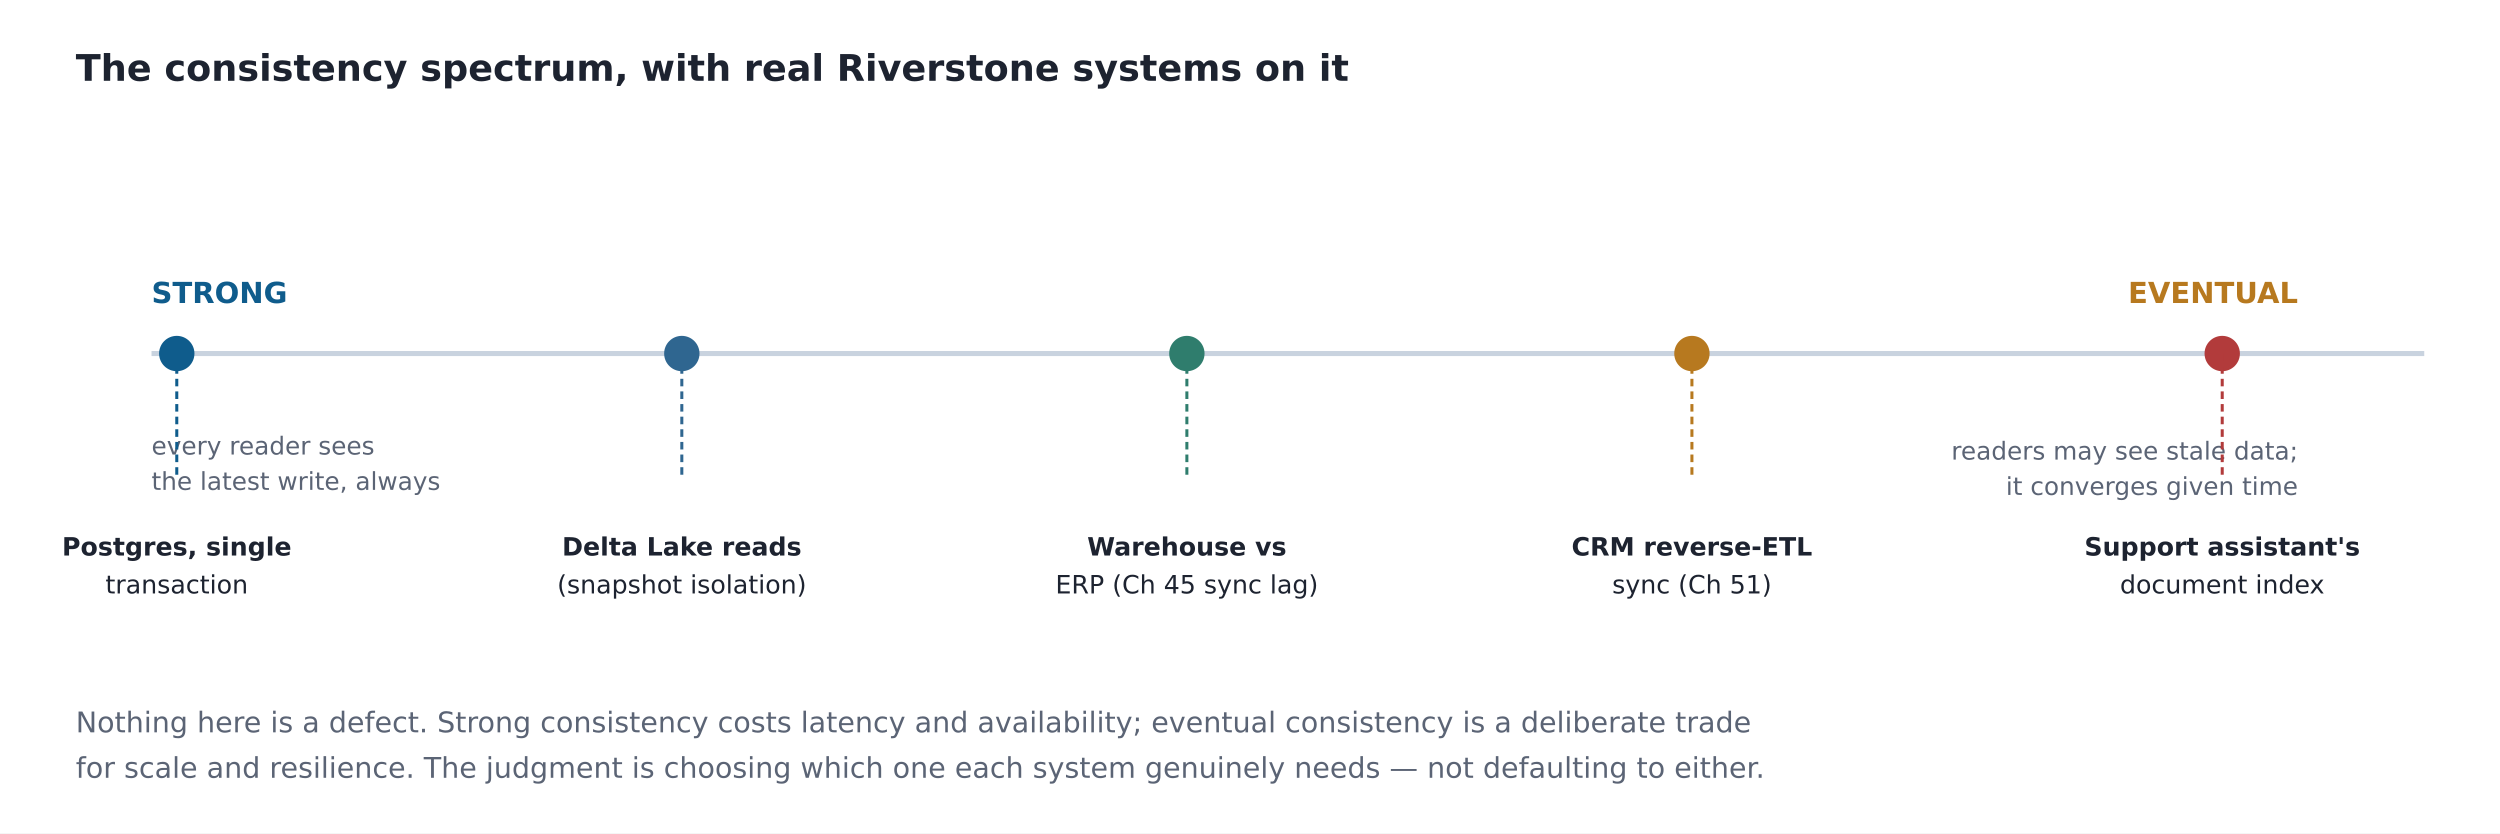
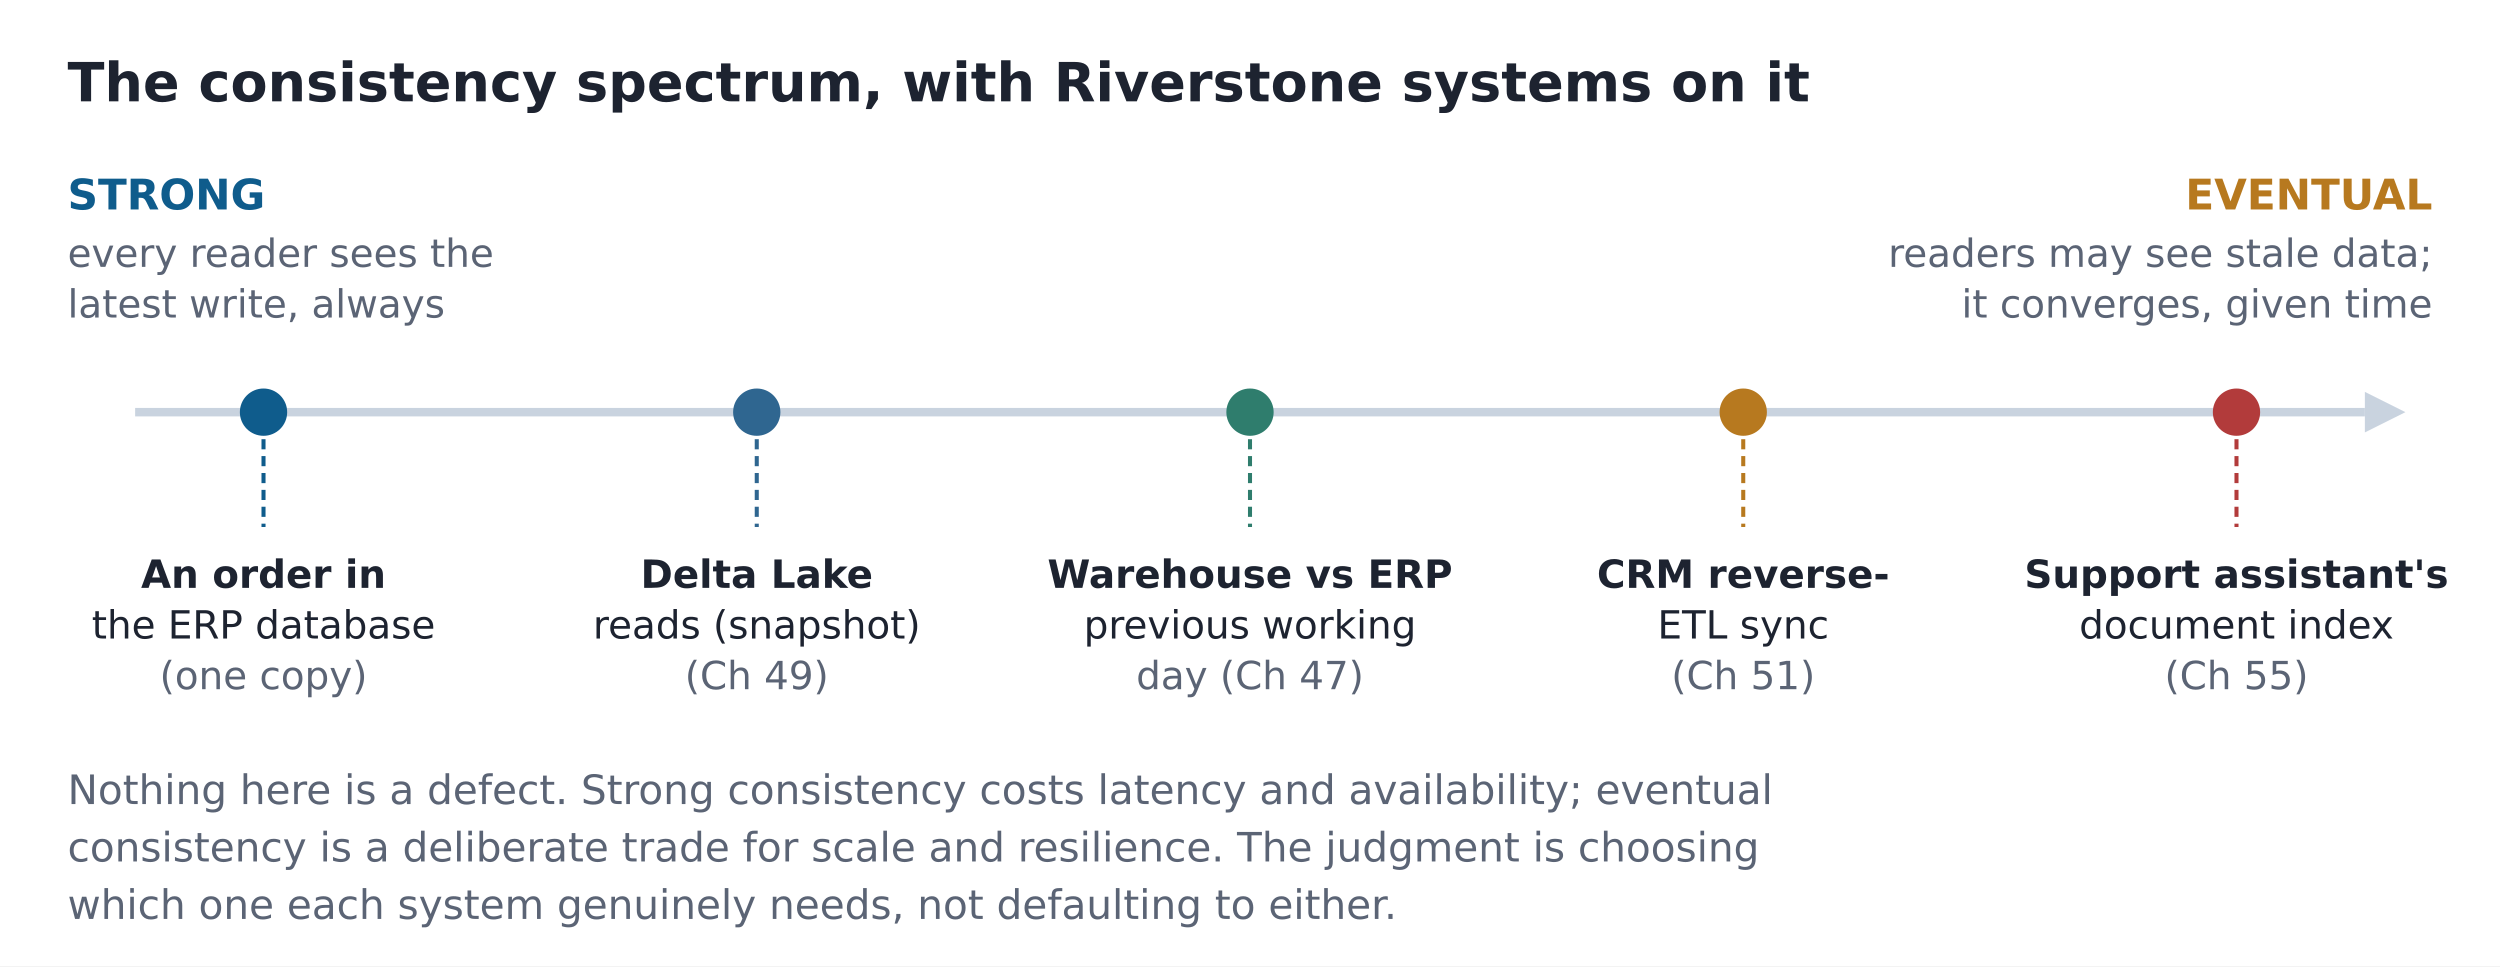
- <svg xmlns="http://www.w3.org/2000/svg" width="990" height="330" viewBox="0 0 990 330" font-family="DejaVu Sans, Arial, sans-serif">
-   <rect width="990" height="330" fill="#ffffff" />
-   <text x="30" y="32" font-size="14.5" fill="#1d2330" font-weight="bold" text-anchor="start" font-family="Poppins, DejaVu Sans, sans-serif">The consistency spectrum, with real Riverstone systems on it</text>
-   <path d="M60,140 H960" fill="none" stroke="#c9d3df" stroke-width="2" stroke-linejoin="round" />
-   <text x="60" y="120" font-size="11.5" fill="#0f5c8c" font-weight="bold" text-anchor="start">STRONG</text>
-   <text x="60" y="180" font-size="9.8" fill="#5b6475" font-weight="normal" text-anchor="start">every reader sees</text>
-   <text x="60" y="194" font-size="9.8" fill="#5b6475" font-weight="normal" text-anchor="start">the latest write, always</text>
-   <text x="910" y="120" font-size="11.5" fill="#b7791f" font-weight="bold" text-anchor="end">EVENTUAL</text>
-   <text x="910" y="182" font-size="9.8" fill="#5b6475" font-weight="normal" text-anchor="end">readers may see stale data;</text>
-   <text x="910" y="196" font-size="9.8" fill="#5b6475" font-weight="normal" text-anchor="end">it converges given time</text>
-   <circle cx="70" cy="140" r="7" fill="#0f5c8c" />
-   <path d="M70,140 V190" fill="none" stroke="#0f5c8c" stroke-width="1.2" stroke-linejoin="round" stroke-dasharray="3 2" />
-   <text x="70" y="220" font-size="10" fill="#1d2330" font-weight="bold" text-anchor="middle">Postgres, single</text>
-   <text x="70" y="235" font-size="10" fill="#1d2330" font-weight="None" text-anchor="middle">transaction</text>
-   <circle cx="270" cy="140" r="7" fill="#2f6690" />
-   <path d="M270,140 V190" fill="none" stroke="#2f6690" stroke-width="1.2" stroke-linejoin="round" stroke-dasharray="3 2" />
-   <text x="270" y="220" font-size="10" fill="#1d2330" font-weight="bold" text-anchor="middle">Delta Lake reads</text>
-   <text x="270" y="235" font-size="10" fill="#1d2330" font-weight="None" text-anchor="middle">(snapshot isolation)</text>
-   <circle cx="470" cy="140" r="7" fill="#2f7d6d" />
-   <path d="M470,140 V190" fill="none" stroke="#2f7d6d" stroke-width="1.2" stroke-linejoin="round" stroke-dasharray="3 2" />
-   <text x="470" y="220" font-size="10" fill="#1d2330" font-weight="bold" text-anchor="middle">Warehouse vs</text>
-   <text x="470" y="235" font-size="10" fill="#1d2330" font-weight="None" text-anchor="middle">ERP (Ch 45 sync lag)</text>
-   <circle cx="670" cy="140" r="7" fill="#b7791f" />
-   <path d="M670,140 V190" fill="none" stroke="#b7791f" stroke-width="1.2" stroke-linejoin="round" stroke-dasharray="3 2" />
-   <text x="670" y="220" font-size="10" fill="#1d2330" font-weight="bold" text-anchor="middle">CRM reverse-ETL</text>
-   <text x="670" y="235" font-size="10" fill="#1d2330" font-weight="None" text-anchor="middle">sync (Ch 51)</text>
-   <circle cx="880" cy="140" r="7" fill="#b23b3b" />
-   <path d="M880,140 V190" fill="none" stroke="#b23b3b" stroke-width="1.2" stroke-linejoin="round" stroke-dasharray="3 2" />
-   <text x="880" y="220" font-size="10" fill="#1d2330" font-weight="bold" text-anchor="middle">Support assistant's</text>
-   <text x="880" y="235" font-size="10" fill="#1d2330" font-weight="None" text-anchor="middle">document index</text>
-   <text x="30" y="290" font-size="11.3" fill="#5b6475" font-weight="normal" text-anchor="start">Nothing here is a defect. Strong consistency costs latency and availability; eventual consistency is a deliberate trade</text>
-   <text x="30" y="308" font-size="11.3" fill="#5b6475" font-weight="normal" text-anchor="start">for scale and resilience. The judgment is choosing which one each system genuinely needs — not defaulting to either.</text>
+ <svg xmlns="http://www.w3.org/2000/svg" width="740" height="286" viewBox="0 0 740 286" font-family="DejaVu Sans, Arial, sans-serif">
+   <rect width="740" height="286" fill="#ffffff" />
+   <text x="20" y="30" font-size="16" fill="#1d2330" font-weight="bold" text-anchor="start" font-family="Poppins, DejaVu Sans, sans-serif">The consistency spectrum, with Riverstone systems on it</text>
+   <text x="20" y="62" font-size="12.5" fill="#0f5c8c" font-weight="bold" text-anchor="start">STRONG</text>
+   <text x="20" y="79" font-size="11.5" fill="#5b6475" font-weight="normal" text-anchor="start">every reader sees the</text>
+   <text x="20" y="94" font-size="11.5" fill="#5b6475" font-weight="normal" text-anchor="start">latest write, always</text>
+   <text x="720" y="62" font-size="12.5" fill="#b7791f" font-weight="bold" text-anchor="end">EVENTUAL</text>
+   <text x="720" y="79" font-size="11.5" fill="#5b6475" font-weight="normal" text-anchor="end">readers may see stale data;</text>
+   <text x="720" y="94" font-size="11.5" fill="#5b6475" font-weight="normal" text-anchor="end">it converges, given time</text>
+   <path d="M40,122 H700" fill="none" stroke="#c9d3df" stroke-width="2.5" stroke-linejoin="round" />
+   <path d="M700,116 L712,122 L700,128 Z" fill="#c9d3df" />
+   <circle cx="78" cy="122" r="7" fill="#0f5c8c" />
+   <path d="M78,130 V156" fill="none" stroke="#0f5c8c" stroke-width="1.2" stroke-linejoin="round" stroke-dasharray="3 2" />
+   <text x="78" y="174" font-size="11.5" fill="#1d2330" font-weight="bold" text-anchor="middle">An order in</text>
+   <text x="78" y="189" font-size="11.5" fill="#1d2330" font-weight="normal" text-anchor="middle">the ERP database</text>
+   <text x="78" y="204" font-size="11.5" fill="#5b6475" font-weight="normal" text-anchor="middle">(one copy)</text>
+   <circle cx="224" cy="122" r="7" fill="#2f6690" />
+   <path d="M224,130 V156" fill="none" stroke="#2f6690" stroke-width="1.2" stroke-linejoin="round" stroke-dasharray="3 2" />
+   <text x="224" y="174" font-size="11.5" fill="#1d2330" font-weight="bold" text-anchor="middle">Delta Lake</text>
+   <text x="224" y="189" font-size="11.5" fill="#1d2330" font-weight="normal" text-anchor="middle">reads (snapshot)</text>
+   <text x="224" y="204" font-size="11.5" fill="#5b6475" font-weight="normal" text-anchor="middle">(Ch 49)</text>
+   <circle cx="370" cy="122" r="7" fill="#2f7d6d" />
+   <path d="M370,130 V156" fill="none" stroke="#2f7d6d" stroke-width="1.2" stroke-linejoin="round" stroke-dasharray="3 2" />
+   <text x="370" y="174" font-size="11.5" fill="#1d2330" font-weight="bold" text-anchor="middle">Warehouse vs ERP</text>
+   <text x="370" y="189" font-size="11.5" fill="#1d2330" font-weight="normal" text-anchor="middle">previous working</text>
+   <text x="370" y="204" font-size="11.5" fill="#5b6475" font-weight="normal" text-anchor="middle">day (Ch 47)</text>
+   <circle cx="516" cy="122" r="7" fill="#b7791f" />
+   <path d="M516,130 V156" fill="none" stroke="#b7791f" stroke-width="1.2" stroke-linejoin="round" stroke-dasharray="3 2" />
+   <text x="516" y="174" font-size="11.5" fill="#1d2330" font-weight="bold" text-anchor="middle">CRM reverse-</text>
+   <text x="516" y="189" font-size="11.5" fill="#1d2330" font-weight="normal" text-anchor="middle">ETL sync</text>
+   <text x="516" y="204" font-size="11.5" fill="#5b6475" font-weight="normal" text-anchor="middle">(Ch 51)</text>
+   <circle cx="662" cy="122" r="7" fill="#b23b3b" />
+   <path d="M662,130 V156" fill="none" stroke="#b23b3b" stroke-width="1.2" stroke-linejoin="round" stroke-dasharray="3 2" />
+   <text x="662" y="174" font-size="11.5" fill="#1d2330" font-weight="bold" text-anchor="middle">Support assistant's</text>
+   <text x="662" y="189" font-size="11.5" fill="#1d2330" font-weight="normal" text-anchor="middle">document index</text>
+   <text x="662" y="204" font-size="11.5" fill="#5b6475" font-weight="normal" text-anchor="middle">(Ch 55)</text>
+   <text x="20" y="238" font-size="12" fill="#5b6475" font-weight="normal" text-anchor="start">Nothing here is a defect. Strong consistency costs latency and availability; eventual</text>
+   <text x="20" y="255" font-size="12" fill="#5b6475" font-weight="normal" text-anchor="start">consistency is a deliberate trade for scale and resilience. The judgment is choosing</text>
+   <text x="20" y="272" font-size="12" fill="#5b6475" font-weight="normal" text-anchor="start">which one each system genuinely needs, not defaulting to either.</text>
</svg>
